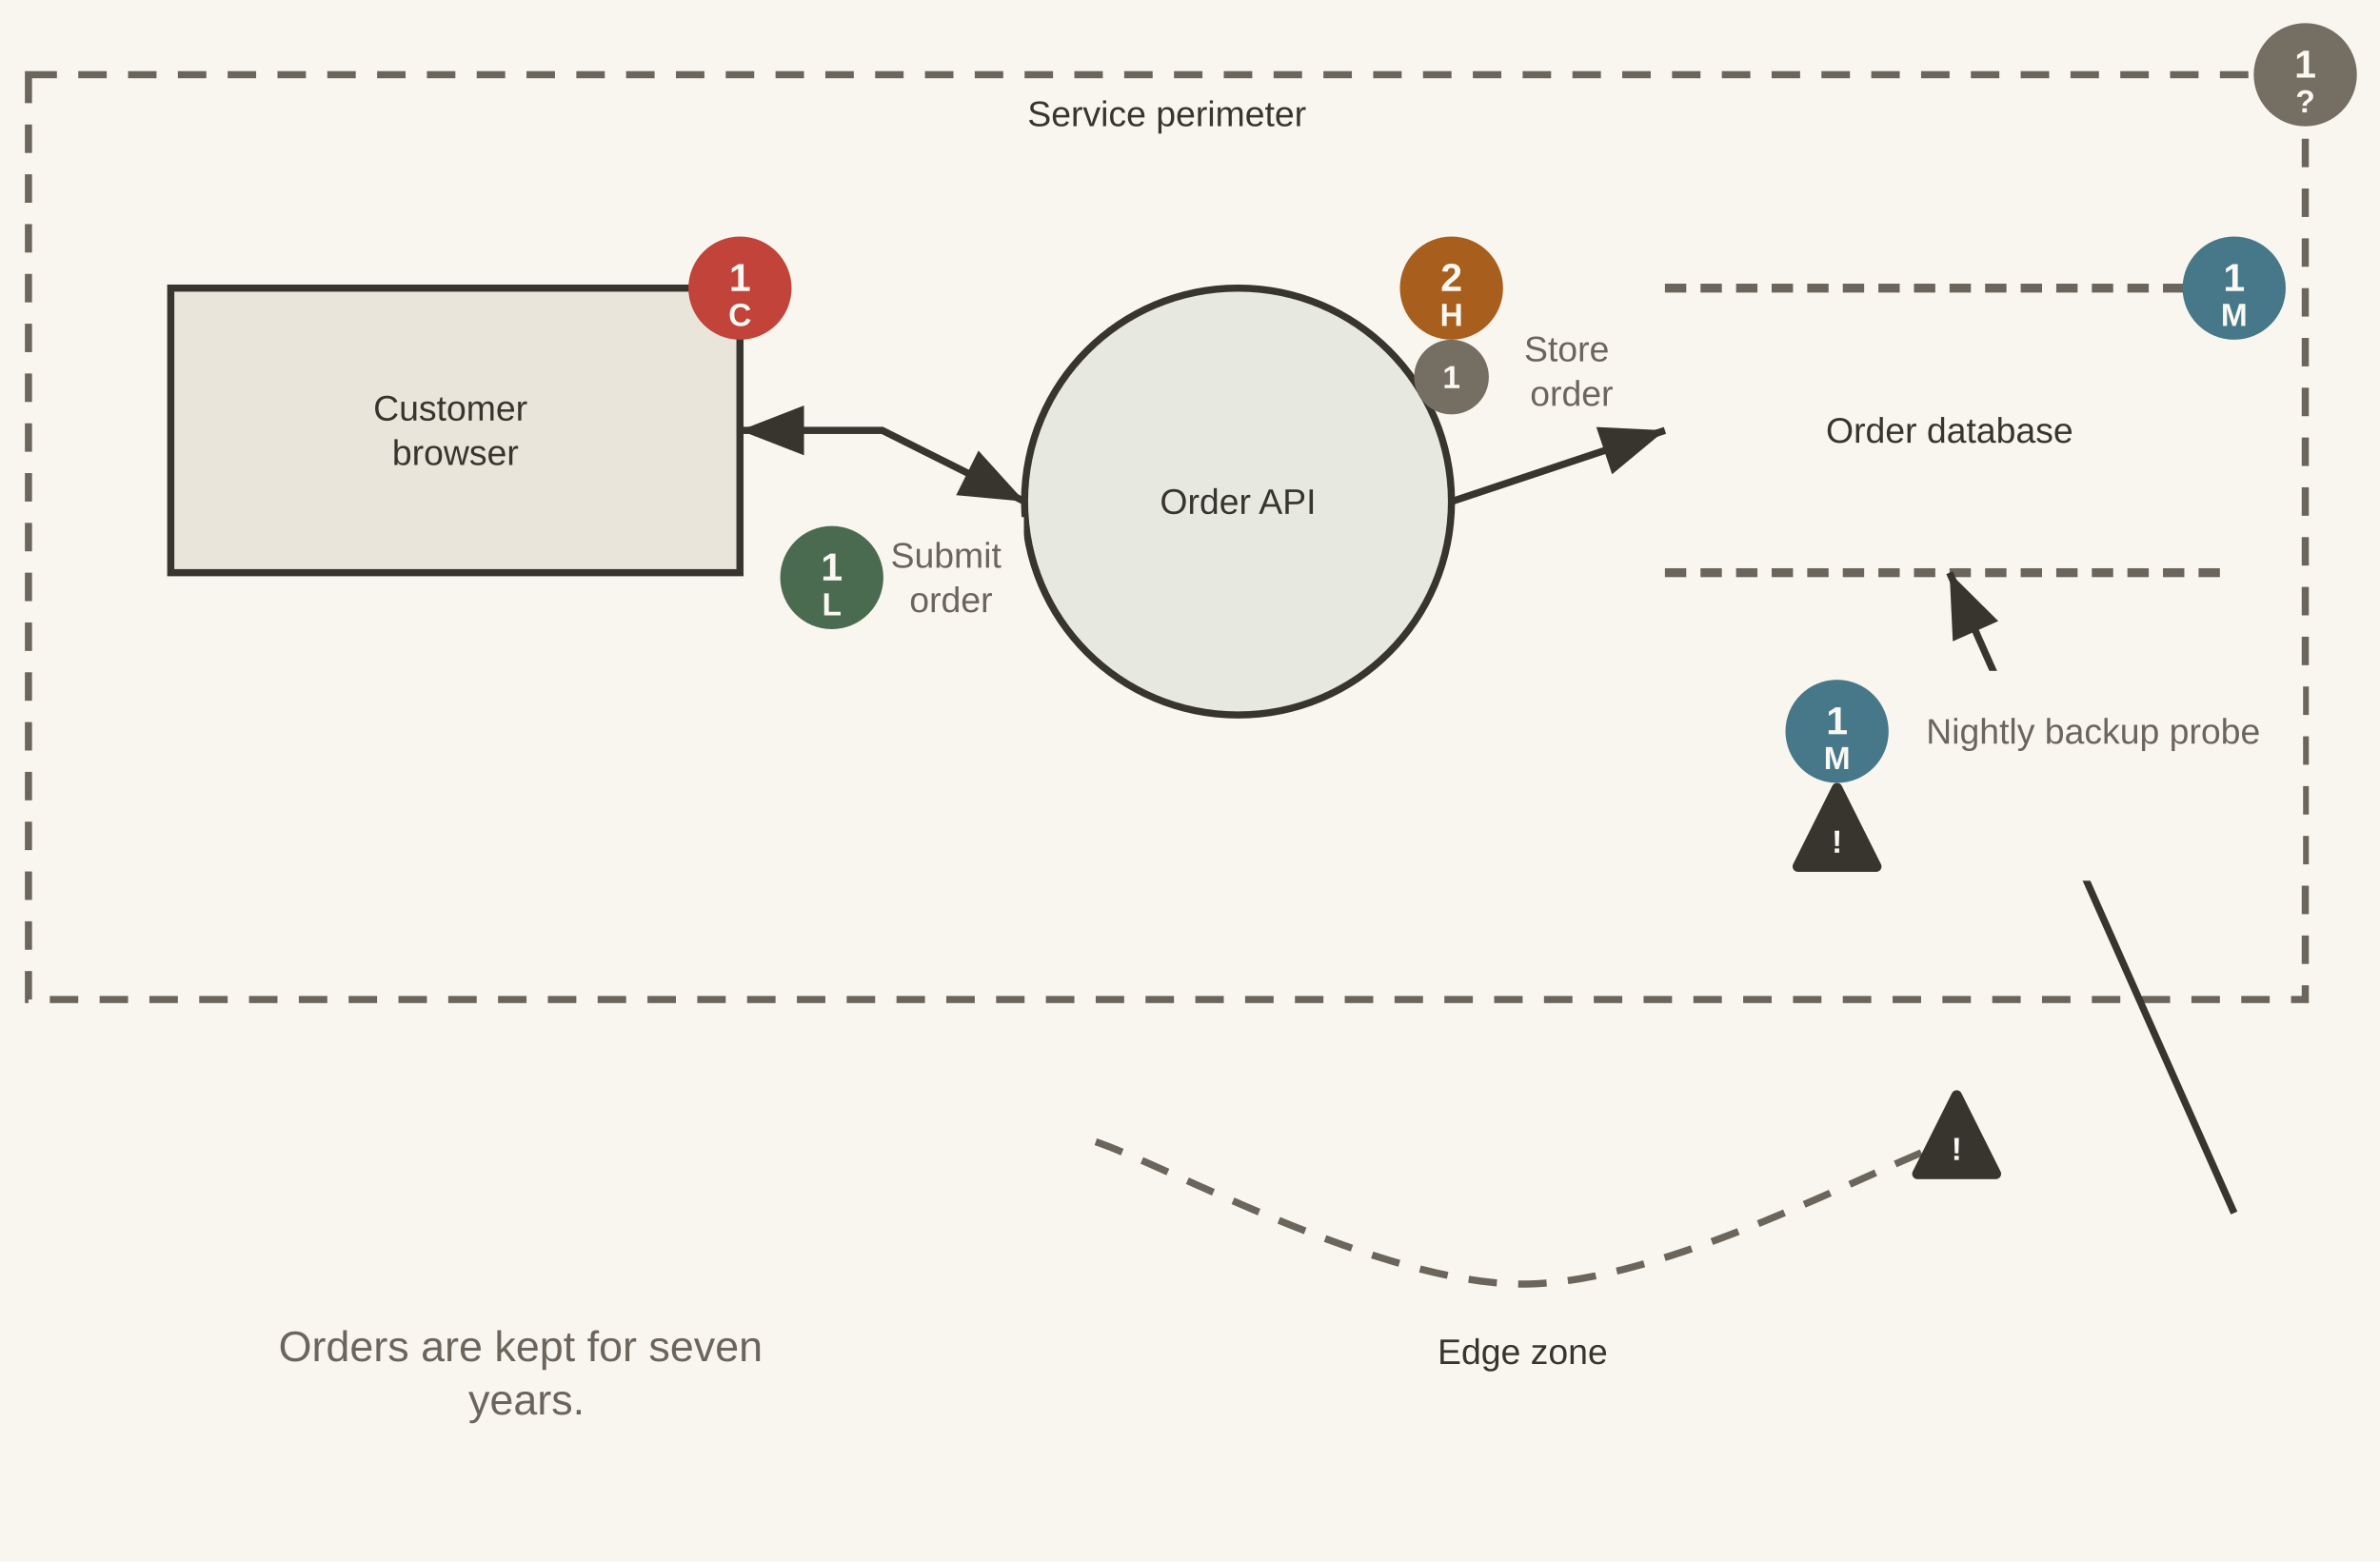
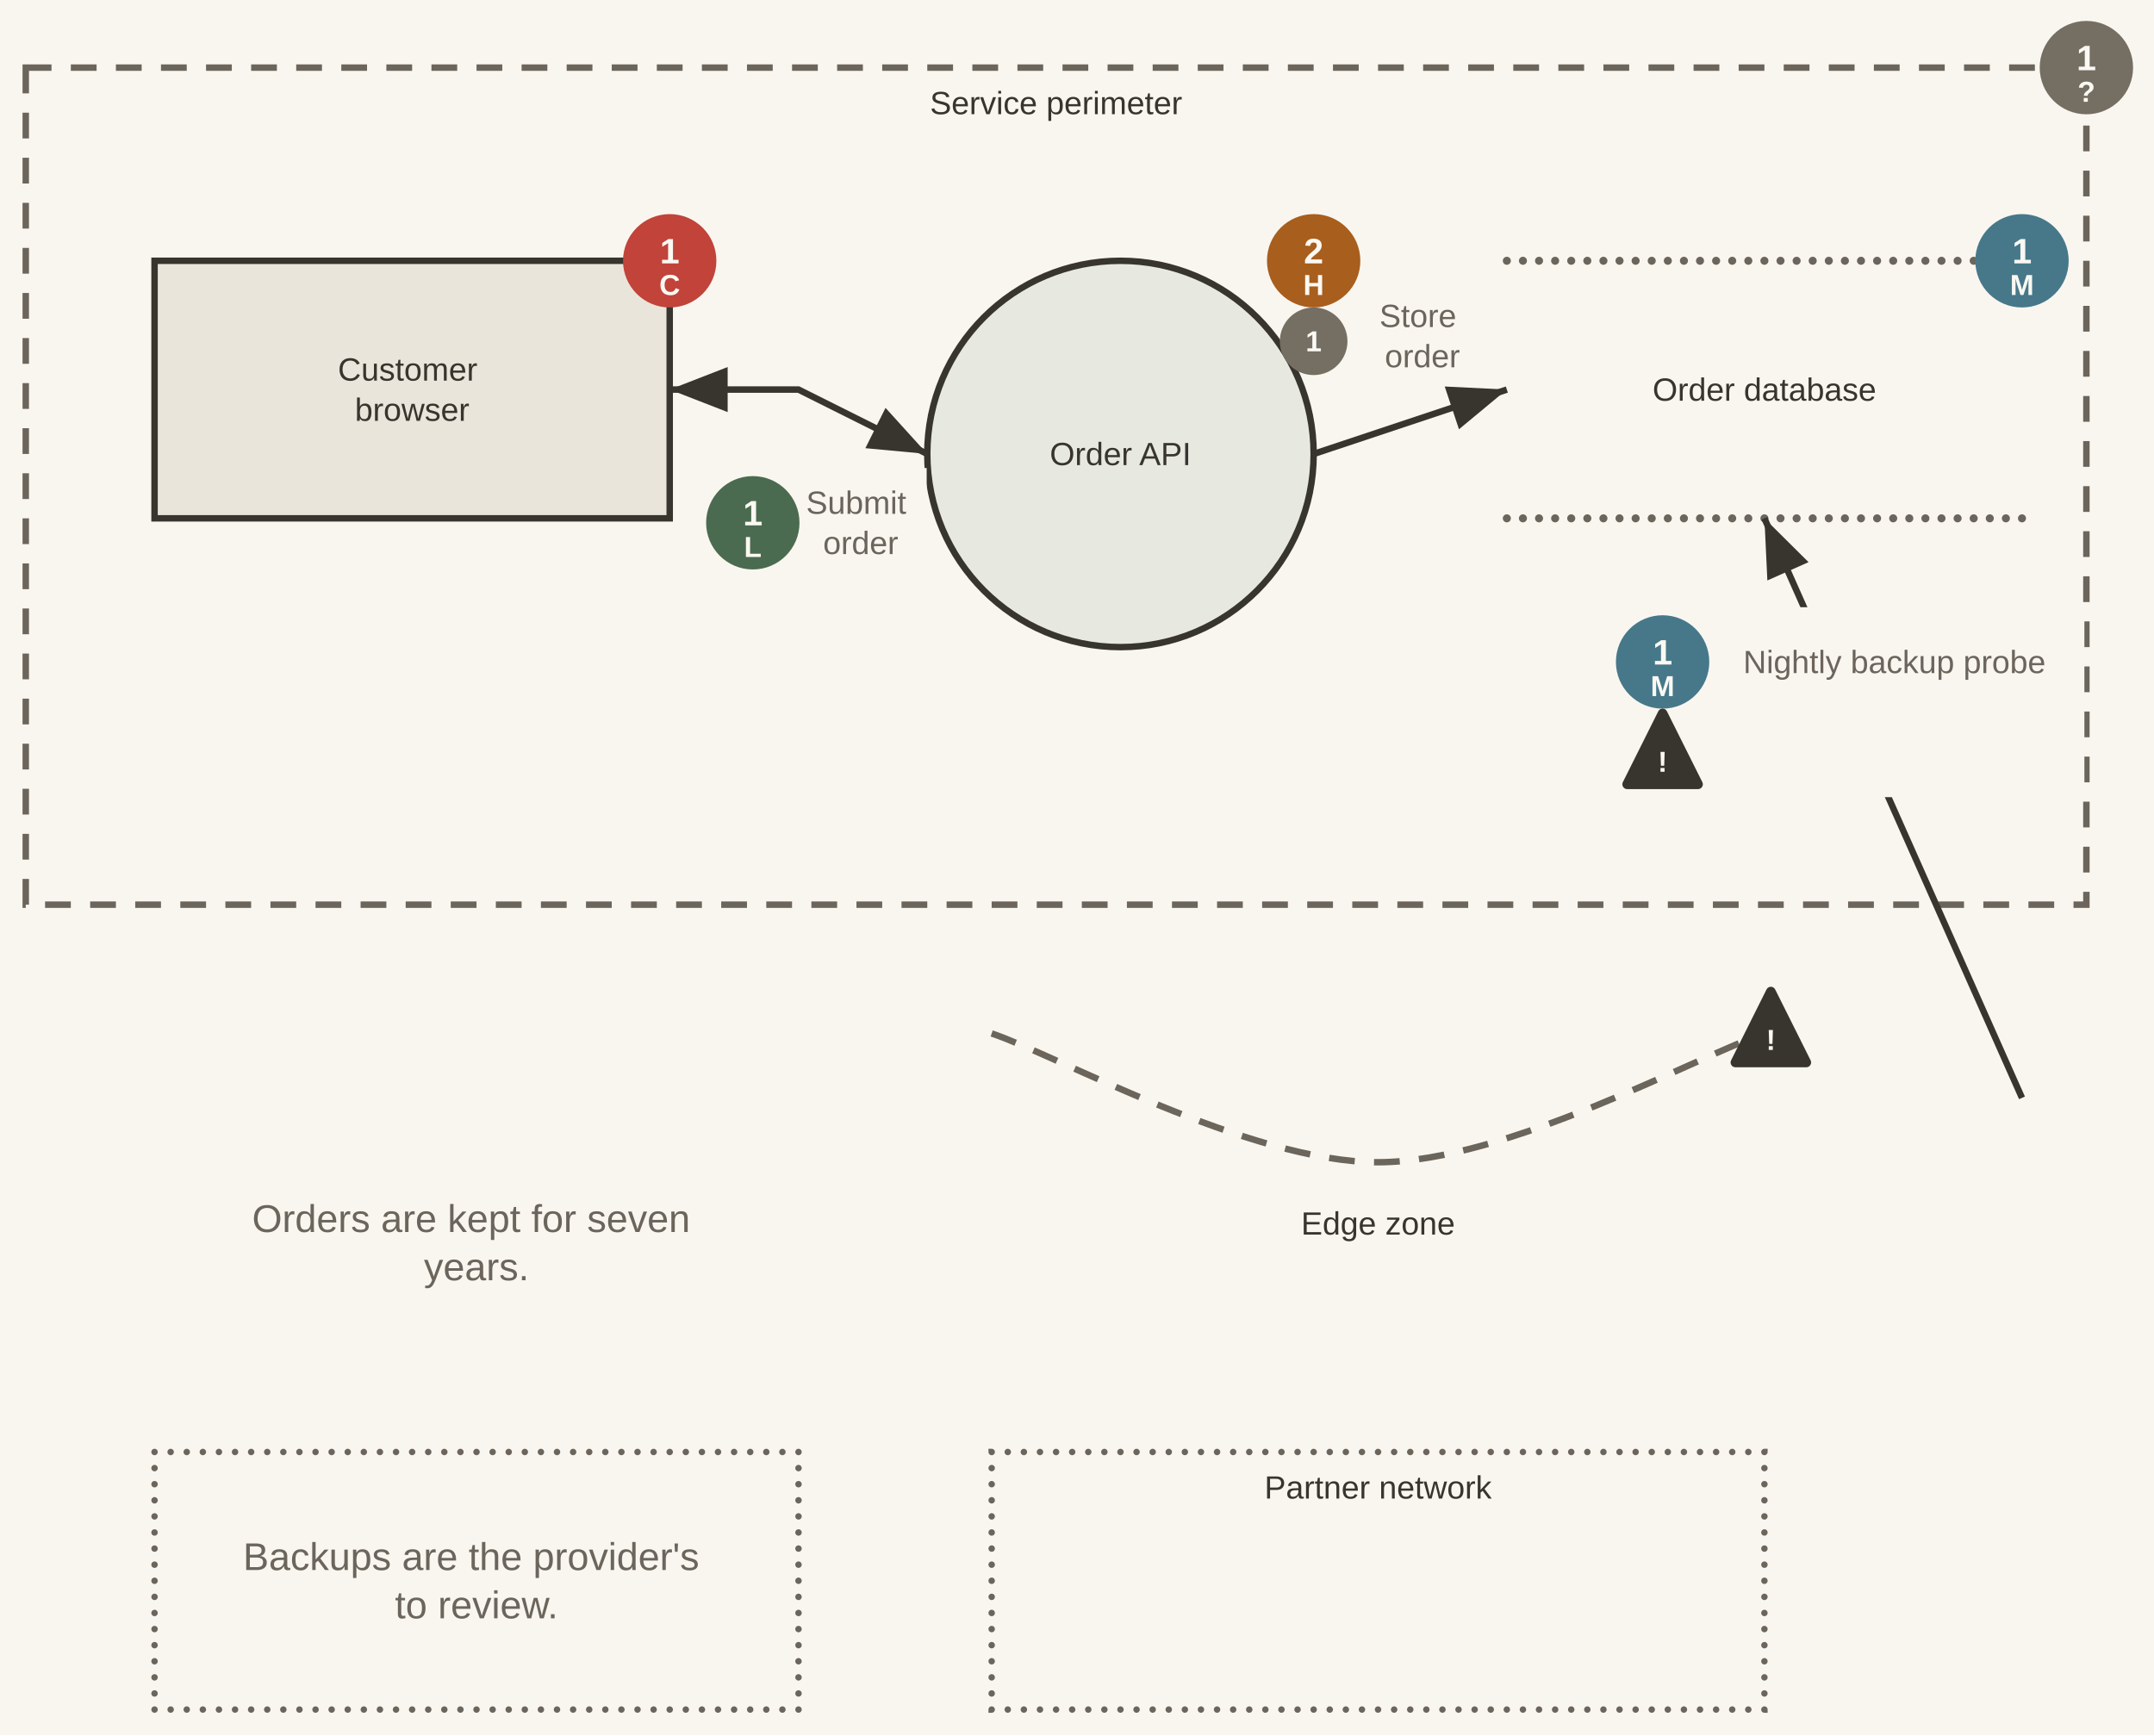
- <svg xmlns="http://www.w3.org/2000/svg" viewBox="-8 -21 669 439" width="669" height="439">
-   <rect x="-8" y="-21" width="669" height="439" fill="#F9F6F0" />
+ <svg xmlns="http://www.w3.org/2000/svg" viewBox="-8 -21 669 539" width="669" height="539">
+   <rect x="-8" y="-21" width="669" height="539" fill="#F9F6F0" />
  <style>.saer-diagram-element {
  font-family: "Liberation Sans";
}
.saer-diagram-shape {
  fill: #FAF8F2;
  stroke: #38342E;
  stroke-width: 2;
}
.saer-diagram-actor {
  fill: #EAE5DA;
}
.saer-diagram-process {
  fill: #E7E9E1;
}
.saer-diagram-store {
  fill: none;
  stroke-width: 2.5;
}
.saer-diagram-boundary-box,
.saer-diagram-boundary-curve {
  fill: none;
  stroke: #6B655C;
  stroke-width: 2;
  stroke-dasharray: 8 6;
}
+ .saer-diagram-note-frame {
+   fill: none;
+ }
.saer-diagram-label {
  fill: #38342E;
  font-size: 10px;
  font-weight: 500;
  text-anchor: middle;
  dominant-baseline: central;
}
.saer-diagram-note {
  fill: #6B655C;
  font-size: 12px;
  text-anchor: middle;
  dominant-baseline: central;
}
.saer-diagram-flow {
  fill: none;
}
.saer-diagram-flow-arrow {
  fill: #38342E;
  stroke: none;
}
.saer-diagram-flow-label {
  fill: #6B655C;
  font-size: 10px;
  text-anchor: middle;
  dominant-baseline: central;
}
.saer-diagram-flow-backing {
  fill: #F9F6F0;
  stroke: none;
}
.saer-diagram-out-of-scope .saer-diagram-shape {
  stroke: #6B655C;
-   stroke-dasharray: 6 4;
+   stroke-dasharray: 0 5;
+   stroke-linecap: round;
}
.saer-diagram-out-of-scope .saer-diagram-flow-arrow {
  fill: #6B655C;
}
.saer-diagram-badge {
  stroke: #FAF8F2;
  stroke-width: 3;
}
.saer-diagram-badge-count {
  fill: #FAF8F2;
  stroke: none;
  font-weight: 600;
  text-anchor: middle;
  dominant-baseline: central;
}
.saer-diagram-badge-primary .saer-diagram-badge-count {
  font-size: 11px;
}
.saer-diagram-badge-secondary .saer-diagram-badge-count {
  font-size: 9px;
}
.saer-diagram-badge-mark {
  fill: #FAF8F2;
  stroke: none;
  font-size: 9px;
  font-weight: 700;
  text-anchor: middle;
  dominant-baseline: central;
}
.saer-diagram-badge-flag {
  stroke-linejoin: round;
}
.saer-diagram-tone-critical {
  fill: #C14339;
}
.saer-diagram-tone-high {
  fill: #A85E1D;
}
.saer-diagram-tone-medium {
  fill: #46788A;
}
.saer-diagram-tone-low {
  fill: #4B6B50;
}
.saer-diagram-tone-neutral {
  fill: #756E63;
}
.saer-diagram-tone-flag {
  fill: #38342E;
}

.saer-diagram-tone-low { fill: #4B6B50; stroke: #4B6B50; stroke-width: 3; }
.saer-diagram-tone-low ~ .saer-diagram-badge-count, .saer-diagram-tone-low ~ .saer-diagram-badge-mark { fill: #FAF8F2; }
.saer-diagram-tone-medium { fill: #46788A; stroke: #46788A; stroke-width: 3; }
.saer-diagram-tone-medium ~ .saer-diagram-badge-count, .saer-diagram-tone-medium ~ .saer-diagram-badge-mark { fill: #FAF8F2; }
.saer-diagram-tone-high { fill: #A85E1D; stroke: #A85E1D; stroke-width: 3; }
.saer-diagram-tone-high ~ .saer-diagram-badge-count, .saer-diagram-tone-high ~ .saer-diagram-badge-mark { fill: #FAF8F2; }
.saer-diagram-tone-critical { fill: #C14339; stroke: #C14339; stroke-width: 3; }
.saer-diagram-tone-critical ~ .saer-diagram-badge-count, .saer-diagram-tone-critical ~ .saer-diagram-badge-mark { fill: #FAF8F2; }
.saer-diagram-tone-neutral { fill: #756E63; stroke: #756E63; stroke-width: 3; }
.saer-diagram-tone-neutral ~ .saer-diagram-badge-count, .saer-diagram-tone-neutral ~ .saer-diagram-badge-mark { fill: #FAF8F2; }
.saer-diagram-tone-flag { fill: #38342E; stroke: #38342E; stroke-width: 3; }
.saer-diagram-tone-flag ~ .saer-diagram-badge-count, .saer-diagram-tone-flag ~ .saer-diagram-badge-mark { fill: #FAF8F2; }</style>
  <g transform="translate(0, 0)">
    <g class="saer-diagram-element">
      <rect class="saer-diagram-shape saer-diagram-boundary-box" width="640" height="260" />
      <text class="saer-diagram-label" x="320" y="11">
        <tspan x="320" dy="0">Service perimeter</tspan>
      </text>
      <g class="saer-diagram-badge" transform="translate(640, 0)">
        <g class="saer-diagram-badge-primary">
          <circle class="saer-diagram-tone-neutral" r="13" />
          <text class="saer-diagram-badge-count" y="-3">1</text>
          <text class="saer-diagram-badge-mark" y="7.5">?</text>
        </g>
      </g>
    </g>
  </g>
  <g transform="translate(298, 298)">
    <g class="saer-diagram-element">
      <path class="saer-diagram-shape saer-diagram-boundary-curve" d="M 2 2 C 22 8.667 82 42 122 42 C 162 42 222 8.667 242 2" />
      <text class="saer-diagram-label" x="122" y="61">
        <tspan x="122" dy="0">Edge zone</tspan>
      </text>
      <g class="saer-diagram-badge" transform="translate(244, 0)">
        <g class="saer-diagram-badge-flag" transform="translate(0, 0)">
          <path class="saer-diagram-tone-flag" d="M 0 -11 L 11 11 L -11 11 Z" />
          <text class="saer-diagram-badge-mark" y="4">!</text>
        </g>
      </g>
    </g>
  </g>
+   <g transform="translate(300, 430)">
+     <g class="saer-diagram-element saer-diagram-out-of-scope">
+       <rect class="saer-diagram-shape saer-diagram-boundary-box" width="240" height="80" />
+       <text class="saer-diagram-label" x="120" y="11">
+         <tspan x="120" dy="0">Partner network</tspan>
+       </text>
+     </g>
+   </g>
  <g transform="translate(40, 60)">
    <g class="saer-diagram-element">
      <rect class="saer-diagram-shape saer-diagram-actor" width="160" height="80" />
      <text class="saer-diagram-label" x="80" y="33.75">
        <tspan x="80" dy="0">Customer</tspan>
        <tspan x="80" dy="12.5">browser</tspan>
      </text>
      <g class="saer-diagram-badge" transform="translate(160, 0)">
        <g class="saer-diagram-badge-primary">
          <circle class="saer-diagram-tone-critical" r="13" />
          <text class="saer-diagram-badge-count" y="-3">1</text>
          <text class="saer-diagram-badge-mark" y="7.5">C</text>
        </g>
      </g>
    </g>
  </g>
  <g transform="translate(280, 60)">
    <g class="saer-diagram-element">
      <ellipse class="saer-diagram-shape saer-diagram-process" cx="60" cy="60" rx="60" ry="60" />
      <text class="saer-diagram-label" x="60" y="60">
        <tspan x="60" dy="0">Order API</tspan>
      </text>
      <g class="saer-diagram-badge" transform="translate(120, 0)">
        <g class="saer-diagram-badge-primary">
          <circle class="saer-diagram-tone-high" r="13" />
          <text class="saer-diagram-badge-count" y="-3">2</text>
          <text class="saer-diagram-badge-mark" y="7.5">H</text>
        </g>
        <g class="saer-diagram-badge-secondary" transform="translate(0, 25)">
          <circle class="saer-diagram-tone-neutral" r="9" />
          <text class="saer-diagram-badge-count">1</text>
        </g>
      </g>
    </g>
  </g>
  <g transform="translate(460, 60)">
    <g class="saer-diagram-element saer-diagram-out-of-scope">
      <line class="saer-diagram-shape saer-diagram-store" x1="0" y1="0" x2="160" y2="0" />
      <line class="saer-diagram-shape saer-diagram-store" x1="0" y1="80" x2="160" y2="80" />
      <text class="saer-diagram-label" x="80" y="40">
        <tspan x="80" dy="0">Order database</tspan>
      </text>
      <g class="saer-diagram-badge" transform="translate(160, 0)">
        <g class="saer-diagram-badge-primary">
          <circle class="saer-diagram-tone-medium" r="13" />
          <text class="saer-diagram-badge-count" y="-3">1</text>
          <text class="saer-diagram-badge-mark" y="7.5">M</text>
        </g>
      </g>
    </g>
  </g>
  <g transform="translate(40, 320)">
    <g class="saer-diagram-element">
      <text class="saer-diagram-note" x="100" y="37.5">
        <tspan x="100" dy="0">Orders are kept for seven</tspan>
        <tspan x="100" dy="15">years.</tspan>
+       </text>
+     </g>
+   </g>
+   <g transform="translate(43, 433)">
+     <g class="saer-diagram-element saer-diagram-out-of-scope">
+       <rect class="saer-diagram-shape saer-diagram-note-frame" x="-3" y="-3" width="200" height="80" />
+       <text class="saer-diagram-note" x="97" y="29.5">
+         <tspan x="97" dy="0">Backups are the provider's</tspan>
+         <tspan x="97" dy="15">to review.</tspan>
      </text>
    </g>
  </g>
  <g class="saer-diagram-element">
    <path class="saer-diagram-shape saer-diagram-flow" d="M 200 100 L 240 100 L 280 120" />
    <path class="saer-diagram-flow-arrow" d="M 280 120 L 260.77 118.211 L 267.031 105.689 Z" />
    <path class="saer-diagram-flow-arrow" d="M 200 100 L 218 93 L 218 107 Z" />
    <rect class="saer-diagram-flow-backing" x="208.811" y="124.378" width="71" height="34" />
    <g class="saer-diagram-badge" transform="translate(225.811, 141.378)">
      <g class="saer-diagram-badge-primary">
        <circle class="saer-diagram-tone-low" r="13" />
        <text class="saer-diagram-badge-count" y="-3">1</text>
        <text class="saer-diagram-badge-mark" y="7.5">L</text>
      </g>
    </g>
    <text class="saer-diagram-flow-label" x="259.311" y="135.128">
      <tspan x="259.311" dy="0">Submit</tspan>
      <tspan x="259.311" dy="12.5">order</tspan>
    </text>
  </g>
  <g class="saer-diagram-element">
    <path class="saer-diagram-shape saer-diagram-flow" d="M 400 120 L 460 100" />
    <path class="saer-diagram-flow-arrow" d="M 460 100 L 445.137 112.333 L 440.71 99.051 Z" />
    <rect class="saer-diagram-flow-backing" x="416.019" y="68.111" width="35.5" height="30.5" />
    <text class="saer-diagram-flow-label" x="433.769" y="77.111">
      <tspan x="433.769" dy="0">Store</tspan>
      <tspan x="433.769" dy="12.5">order</tspan>
    </text>
  </g>
  <g class="saer-diagram-element">
    <path class="saer-diagram-shape saer-diagram-flow" d="M 620 320 L 540 140" />
    <path class="saer-diagram-flow-arrow" d="M 540 140 L 553.707 153.606 L 540.914 159.292 Z" />
    <rect class="saer-diagram-flow-backing" x="491.379" y="167.603" width="148" height="59" />
    <g class="saer-diagram-badge" transform="translate(508.379, 184.603)">
      <g class="saer-diagram-badge-primary">
        <circle class="saer-diagram-tone-medium" r="13" />
        <text class="saer-diagram-badge-count" y="-3">1</text>
        <text class="saer-diagram-badge-mark" y="7.5">M</text>
      </g>
      <g class="saer-diagram-badge-flag" transform="translate(0, 27)">
        <path class="saer-diagram-tone-flag" d="M 0 -11 L 11 11 L -11 11 Z" />
        <text class="saer-diagram-badge-mark" y="4">!</text>
      </g>
    </g>
    <text class="saer-diagram-flow-label" x="580.379" y="184.603">
      <tspan x="580.379" dy="0">Nightly backup probe</tspan>
    </text>
  </g>
</svg>
